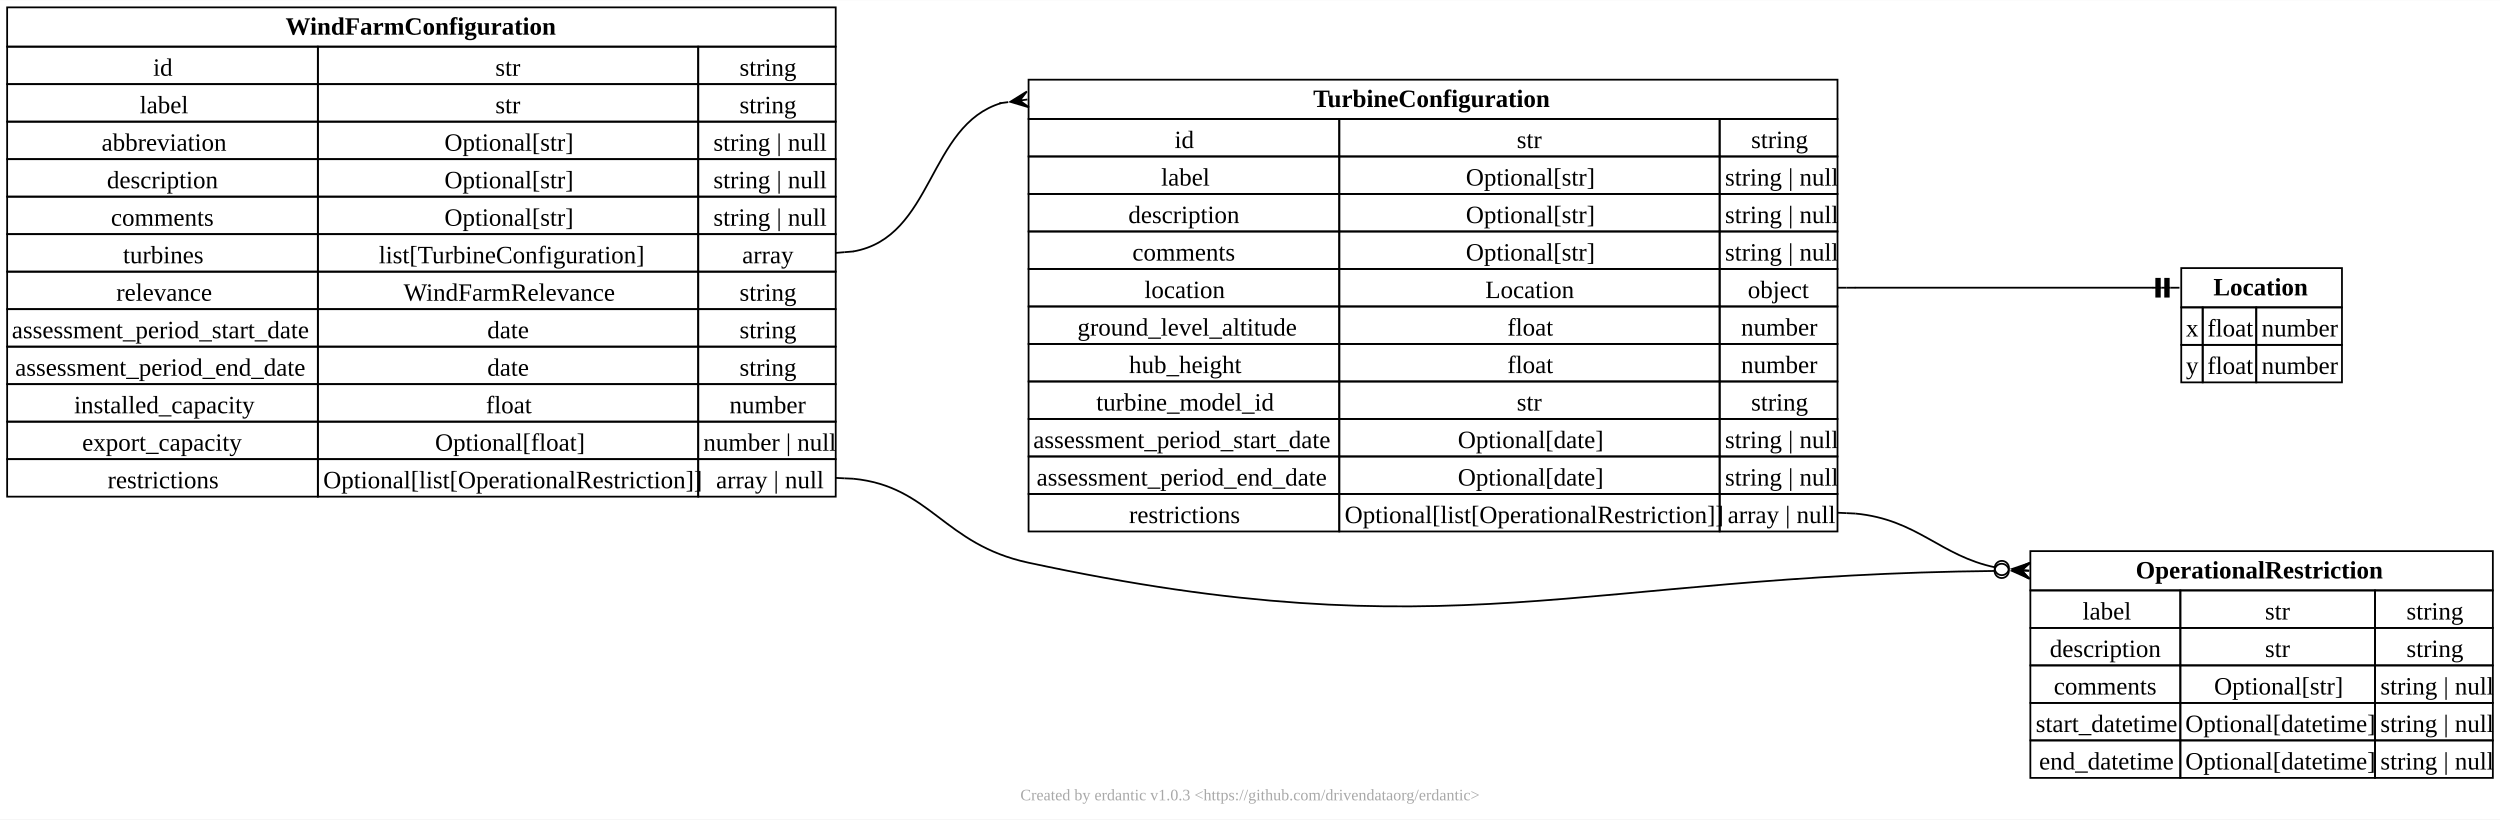
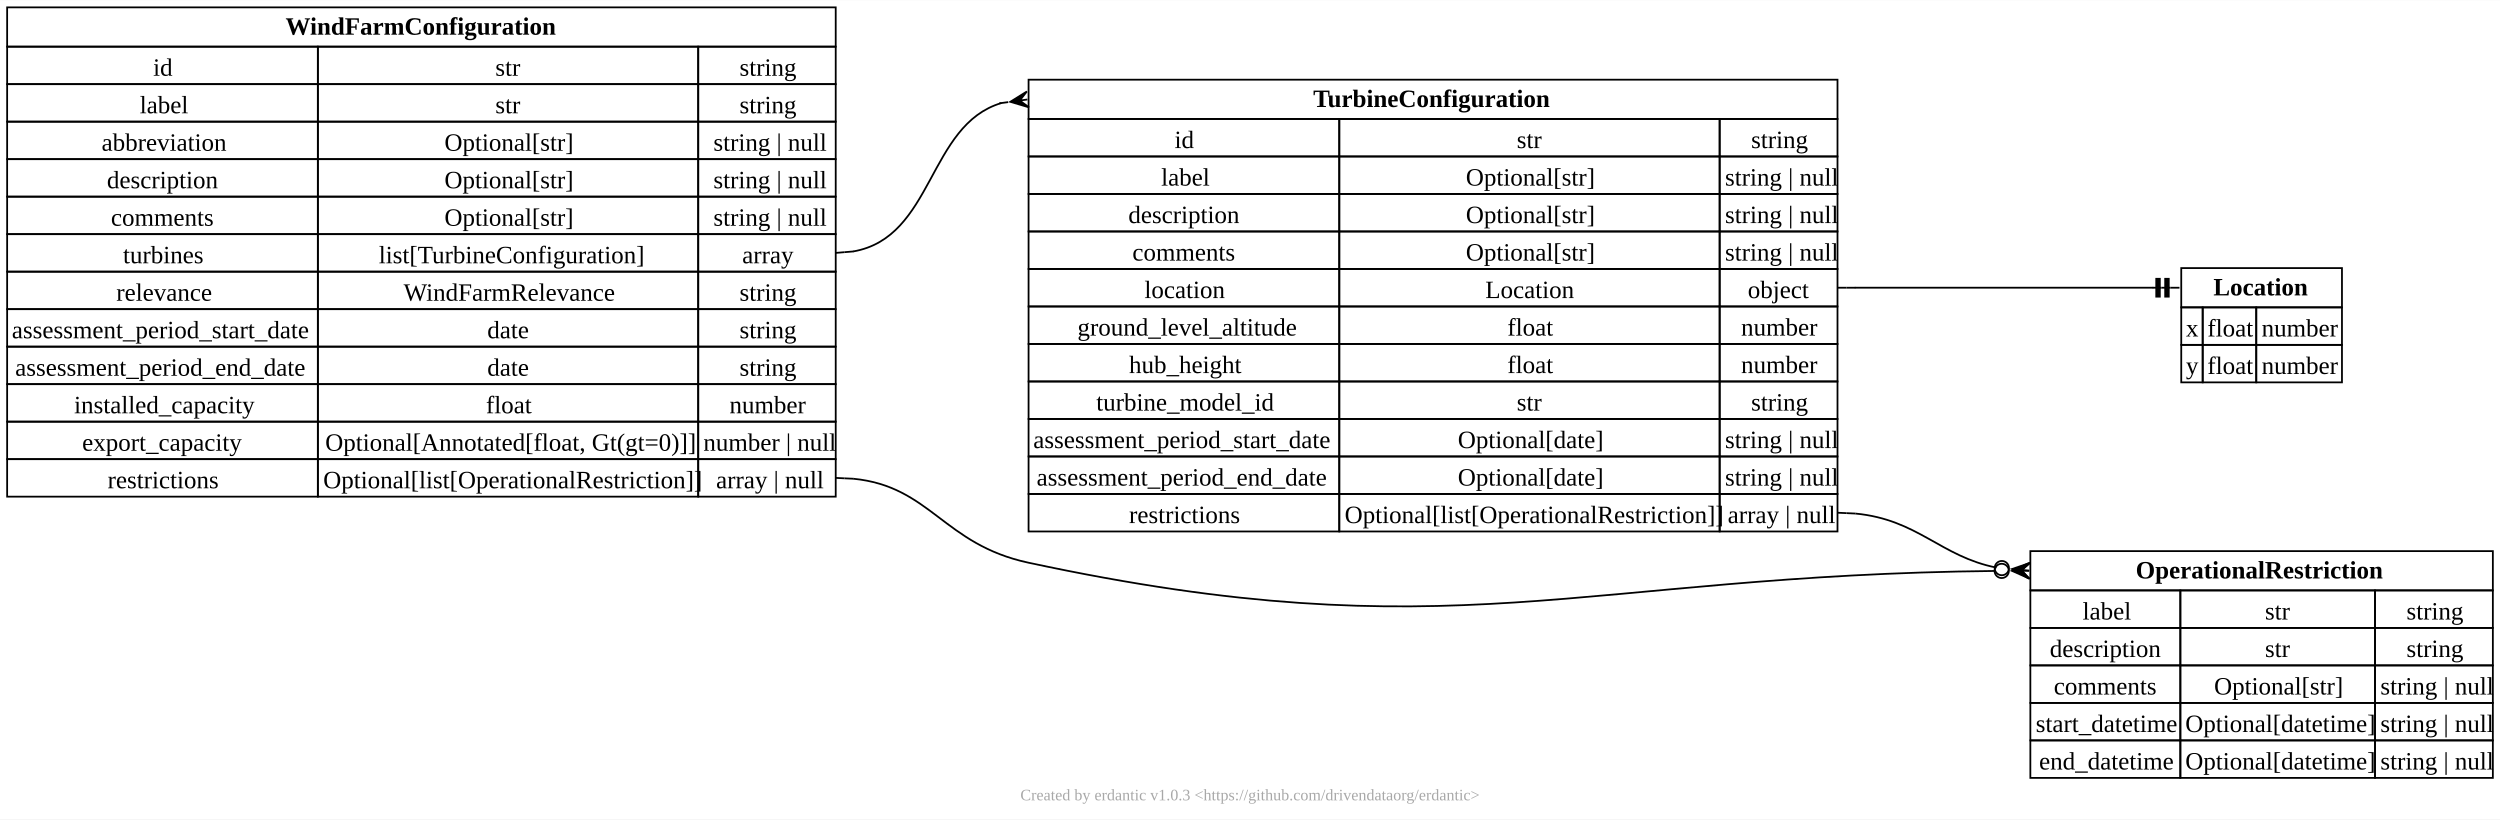
<svg xmlns="http://www.w3.org/2000/svg" xmlns:xlink="http://www.w3.org/1999/xlink" width="1400pt" height="459pt" viewBox="0.00 0.00 1400.00 458.75">
  <g id="graph0" class="graph" transform="scale(1 1) rotate(0) translate(4 454.75)">
    <polygon fill="white" stroke="none" points="-4,4 -4,-454.75 1396,-454.75 1396,4 -4,4" />
    <text text-anchor="middle" x="696" y="-6.7" font-family="Times New Roman,Times,Liberation Serif,serif" font-size="9.00" fill="#a8a8a8">Created by erdantic v1.0.3 &lt;https://github.com/drivendataorg/erdantic&gt;</text>
    <g id="node1" class="node">
      <g id="a_node1">
        <a xlink:title="eya_def_tools.data_models.spatial.Location&#10;&#10;Specification of a horizontal location in space.&#10;&#10;Fields:&#10;    x: Location x-coordinate (typically easting).&#10;    y: Location y-coordinate (typically northing).&#10;">
          <polygon fill="none" stroke="black" points="1217.5,-282.75 1217.5,-304.75 1307.5,-304.75 1307.5,-282.75 1217.5,-282.75" />
          <text text-anchor="start" x="1235.5" y="-289.45" font-family="Times New Roman,Times,Liberation Serif,serif" font-weight="bold" font-size="14.00">Location</text>
          <polygon fill="none" stroke="black" points="1217.5,-261.75 1217.5,-282.75 1229.5,-282.75 1229.5,-261.75 1217.5,-261.75" />
          <text text-anchor="start" x="1220.12" y="-266.45" font-family="Times New Roman,Times,Liberation Serif,serif" font-size="14.00">x</text>
          <polygon fill="none" stroke="black" points="1229.5,-261.75 1229.5,-282.75 1259.5,-282.75 1259.5,-261.75 1229.5,-261.75" />
          <text text-anchor="start" x="1232.12" y="-266.45" font-family="Times New Roman,Times,Liberation Serif,serif" font-size="14.00">float</text>
          <polygon fill="none" stroke="black" points="1259.5,-261.75 1259.5,-282.75 1307.5,-282.75 1307.5,-261.75 1259.5,-261.75" />
          <text text-anchor="start" x="1262.5" y="-266.45" font-family="Times New Roman,Times,Liberation Serif,serif" font-size="14.00">number</text>
          <polygon fill="none" stroke="black" points="1217.5,-240.75 1217.5,-261.75 1229.5,-261.75 1229.5,-240.75 1217.5,-240.75" />
          <text text-anchor="start" x="1220.12" y="-245.45" font-family="Times New Roman,Times,Liberation Serif,serif" font-size="14.00">y</text>
          <polygon fill="none" stroke="black" points="1229.5,-240.75 1229.5,-261.75 1259.5,-261.75 1259.5,-240.75 1229.5,-240.75" />
          <text text-anchor="start" x="1232.12" y="-245.45" font-family="Times New Roman,Times,Liberation Serif,serif" font-size="14.00">float</text>
          <polygon fill="none" stroke="black" points="1259.5,-240.75 1259.5,-261.75 1307.5,-261.75 1307.5,-240.75 1259.5,-240.75" />
          <text text-anchor="start" x="1262.5" y="-245.45" font-family="Times New Roman,Times,Liberation Serif,serif" font-size="14.00">number</text>
        </a>
      </g>
    </g>
    <g id="node2" class="node">
      <g id="a_node2">
        <a xlink:title="eya_def_tools.data_models.wind_farm.OperationalRestriction&#10;&#10;Specifications of a restriction that limits power output.&#10;&#10;In the current draft of the schema, 'label', 'description' and&#10;'comments' fields are available to describe the restriction with&#10;free text. This is intended to be expanded into a more comprehensive&#10;data model.&#10;&#10;Fields:&#10;    label: Short label to indicate the type of operational restriction.&#10;    description: Description of the operational restriction.&#10;    comments: Optional comments on the operational restriction, which should not be empty if the field is included. Default is None.&#10;    start_datetime: Optional operational restriction start datetime in the ISO 8601 standard format with the 'T' required between the calendar date and time, i.e. YYYY-MM-DDThh:mm:ss. In cases where the time is not relevant (i.e. only the date is relevant), hours, minutes and seconds shall all be set to zero. If using the time part, the timezone of the data must be consistent with the UTC offset specified for the EYA DEF document. Default is None.&#10;    end_datetime: Optional operational restriction end datetime in the ISO 8601 standard format with the 'T' required between the calendar date and time, i.e. YYYY-MM-DDThh:mm:ss. In cases where the time is not relevant (i.e. only the date is relevant), hours, minutes and seconds shall all be set to zero. If using the time part, the timezone of the data must be consistent with the UTC offset specified for the EYA DEF document. Default is None.&#10;">
          <polygon fill="none" stroke="black" points="1133,-124.25 1133,-146.25 1392,-146.25 1392,-124.25 1133,-124.25" />
          <text text-anchor="start" x="1192" y="-130.95" font-family="Times New Roman,Times,Liberation Serif,serif" font-weight="bold" font-size="14.00">OperationalRestriction</text>
          <polygon fill="none" stroke="black" points="1133,-103.25 1133,-124.25 1217,-124.25 1217,-103.25 1133,-103.25" />
          <text text-anchor="start" x="1162.25" y="-107.95" font-family="Times New Roman,Times,Liberation Serif,serif" font-size="14.00">label</text>
          <polygon fill="none" stroke="black" points="1217,-103.25 1217,-124.25 1326,-124.25 1326,-103.25 1217,-103.25" />
          <text text-anchor="start" x="1264.38" y="-107.95" font-family="Times New Roman,Times,Liberation Serif,serif" font-size="14.00">str</text>
          <polygon fill="none" stroke="black" points="1326,-103.25 1326,-124.25 1392,-124.25 1392,-103.25 1326,-103.25" />
          <text text-anchor="start" x="1343.62" y="-107.95" font-family="Times New Roman,Times,Liberation Serif,serif" font-size="14.00">string</text>
          <polygon fill="none" stroke="black" points="1133,-82.25 1133,-103.25 1217,-103.25 1217,-82.25 1133,-82.25" />
          <text text-anchor="start" x="1143.88" y="-86.95" font-family="Times New Roman,Times,Liberation Serif,serif" font-size="14.00">description</text>
          <polygon fill="none" stroke="black" points="1217,-82.25 1217,-103.25 1326,-103.25 1326,-82.25 1217,-82.25" />
          <text text-anchor="start" x="1264.38" y="-86.95" font-family="Times New Roman,Times,Liberation Serif,serif" font-size="14.00">str</text>
          <polygon fill="none" stroke="black" points="1326,-82.25 1326,-103.25 1392,-103.25 1392,-82.25 1326,-82.25" />
          <text text-anchor="start" x="1343.62" y="-86.95" font-family="Times New Roman,Times,Liberation Serif,serif" font-size="14.00">string</text>
          <polygon fill="none" stroke="black" points="1133,-61.25 1133,-82.25 1217,-82.25 1217,-61.25 1133,-61.25" />
          <text text-anchor="start" x="1146.12" y="-65.95" font-family="Times New Roman,Times,Liberation Serif,serif" font-size="14.00">comments</text>
          <polygon fill="none" stroke="black" points="1217,-61.25 1217,-82.25 1326,-82.25 1326,-61.25 1217,-61.25" />
          <text text-anchor="start" x="1235.88" y="-65.95" font-family="Times New Roman,Times,Liberation Serif,serif" font-size="14.00">Optional[str]</text>
          <polygon fill="none" stroke="black" points="1326,-61.25 1326,-82.25 1392,-82.25 1392,-61.25 1326,-61.25" />
          <text text-anchor="start" x="1329" y="-65.95" font-family="Times New Roman,Times,Liberation Serif,serif" font-size="14.00">string | null</text>
          <polygon fill="none" stroke="black" points="1133,-40.25 1133,-61.25 1217,-61.25 1217,-40.25 1133,-40.25" />
          <text text-anchor="start" x="1136" y="-44.95" font-family="Times New Roman,Times,Liberation Serif,serif" font-size="14.00">start_datetime</text>
          <polygon fill="none" stroke="black" points="1217,-40.25 1217,-61.25 1326,-61.25 1326,-40.25 1217,-40.25" />
          <text text-anchor="start" x="1219.75" y="-44.95" font-family="Times New Roman,Times,Liberation Serif,serif" font-size="14.00">Optional[datetime]</text>
          <polygon fill="none" stroke="black" points="1326,-40.25 1326,-61.25 1392,-61.25 1392,-40.25 1326,-40.25" />
          <text text-anchor="start" x="1329" y="-44.95" font-family="Times New Roman,Times,Liberation Serif,serif" font-size="14.00">string | null</text>
          <polygon fill="none" stroke="black" points="1133,-19.25 1133,-40.25 1217,-40.25 1217,-19.25 1133,-19.25" />
          <text text-anchor="start" x="1137.88" y="-23.95" font-family="Times New Roman,Times,Liberation Serif,serif" font-size="14.00">end_datetime</text>
          <polygon fill="none" stroke="black" points="1217,-19.25 1217,-40.25 1326,-40.25 1326,-19.25 1217,-19.25" />
          <text text-anchor="start" x="1219.75" y="-23.95" font-family="Times New Roman,Times,Liberation Serif,serif" font-size="14.00">Optional[datetime]</text>
          <polygon fill="none" stroke="black" points="1326,-19.25 1326,-40.25 1392,-40.25 1392,-19.25 1326,-19.25" />
          <text text-anchor="start" x="1329" y="-23.95" font-family="Times New Roman,Times,Liberation Serif,serif" font-size="14.00">string | null</text>
        </a>
      </g>
    </g>
    <g id="node3" class="node">
      <g id="a_node3">
        <a xlink:title="eya_def_tools.data_models.wind_farm.TurbineConfiguration&#10;&#10;Specification of all details for a turbine configuration.&#10;&#10;Fields:&#10;    id: Unique identifier of the turbine.&#10;    label: Label of the turbine, if different from the 'id'. Default is None.&#10;    description: Optional description of the turbine, which should not be empty if the field is included. Default is None.&#10;    comments: Optional comments on the turbine, which should not be empty if the field is included. Default is None.&#10;    location: The horizontal spatial location of the turbine.&#10;    ground_level_altitude: The ground level altitude (base elevation) of the turbine (in m).&#10;    hub_height: The hub height of the turbine above ground level (in m).&#10;    turbine_model_id: Unique identifier of the turbine model.&#10;    assessment_period_start_date: Optional assessment period start date of the individual turbine in the ISO 8601 standard format for a calendar date, i.e. YYYY-MM-DD. Default is None.&#10;    assessment_period_end_date: Optional assessment period end date of the individual turbine in the ISO 8601 standard format for a calendar date, i.e. YYYY-MM-DD. Default is None.&#10;    restrictions: List of operational restrictions at the turbine level. Default is None.&#10;">
          <polygon fill="none" stroke="black" points="572,-388.25 572,-410.25 1025,-410.25 1025,-388.25 572,-388.25" />
          <text text-anchor="start" x="731.38" y="-394.95" font-family="Times New Roman,Times,Liberation Serif,serif" font-weight="bold" font-size="14.00">TurbineConfiguration</text>
          <polygon fill="none" stroke="black" points="572,-367.25 572,-388.25 746,-388.25 746,-367.25 572,-367.25" />
          <text text-anchor="start" x="653.75" y="-371.95" font-family="Times New Roman,Times,Liberation Serif,serif" font-size="14.00">id</text>
          <polygon fill="none" stroke="black" points="746,-367.25 746,-388.25 959,-388.25 959,-367.25 746,-367.25" />
          <text text-anchor="start" x="845.38" y="-371.95" font-family="Times New Roman,Times,Liberation Serif,serif" font-size="14.00">str</text>
          <polygon fill="none" stroke="black" points="959,-367.25 959,-388.25 1025,-388.25 1025,-367.25 959,-367.25" />
          <text text-anchor="start" x="976.62" y="-371.95" font-family="Times New Roman,Times,Liberation Serif,serif" font-size="14.00">string</text>
          <polygon fill="none" stroke="black" points="572,-346.25 572,-367.25 746,-367.25 746,-346.25 572,-346.25" />
          <text text-anchor="start" x="646.25" y="-350.95" font-family="Times New Roman,Times,Liberation Serif,serif" font-size="14.00">label</text>
          <polygon fill="none" stroke="black" points="746,-346.25 746,-367.25 959,-367.25 959,-346.25 746,-346.25" />
          <text text-anchor="start" x="816.88" y="-350.95" font-family="Times New Roman,Times,Liberation Serif,serif" font-size="14.00">Optional[str]</text>
          <polygon fill="none" stroke="black" points="959,-346.25 959,-367.25 1025,-367.25 1025,-346.25 959,-346.25" />
          <text text-anchor="start" x="962" y="-350.95" font-family="Times New Roman,Times,Liberation Serif,serif" font-size="14.00">string | null</text>
          <polygon fill="none" stroke="black" points="572,-325.25 572,-346.25 746,-346.25 746,-325.25 572,-325.25" />
          <text text-anchor="start" x="627.88" y="-329.95" font-family="Times New Roman,Times,Liberation Serif,serif" font-size="14.00">description</text>
          <polygon fill="none" stroke="black" points="746,-325.25 746,-346.25 959,-346.25 959,-325.25 746,-325.25" />
          <text text-anchor="start" x="816.88" y="-329.95" font-family="Times New Roman,Times,Liberation Serif,serif" font-size="14.00">Optional[str]</text>
          <polygon fill="none" stroke="black" points="959,-325.25 959,-346.25 1025,-346.25 1025,-325.25 959,-325.25" />
          <text text-anchor="start" x="962" y="-329.95" font-family="Times New Roman,Times,Liberation Serif,serif" font-size="14.00">string | null</text>
          <polygon fill="none" stroke="black" points="572,-304.25 572,-325.25 746,-325.25 746,-304.25 572,-304.25" />
          <text text-anchor="start" x="630.12" y="-308.95" font-family="Times New Roman,Times,Liberation Serif,serif" font-size="14.00">comments</text>
          <polygon fill="none" stroke="black" points="746,-304.25 746,-325.25 959,-325.25 959,-304.25 746,-304.25" />
          <text text-anchor="start" x="816.88" y="-308.95" font-family="Times New Roman,Times,Liberation Serif,serif" font-size="14.00">Optional[str]</text>
          <polygon fill="none" stroke="black" points="959,-304.25 959,-325.25 1025,-325.25 1025,-304.25 959,-304.25" />
          <text text-anchor="start" x="962" y="-308.95" font-family="Times New Roman,Times,Liberation Serif,serif" font-size="14.00">string | null</text>
          <polygon fill="none" stroke="black" points="572,-283.25 572,-304.25 746,-304.25 746,-283.25 572,-283.25" />
          <text text-anchor="start" x="636.88" y="-287.95" font-family="Times New Roman,Times,Liberation Serif,serif" font-size="14.00">location</text>
          <polygon fill="none" stroke="black" points="746,-283.25 746,-304.25 959,-304.25 959,-283.25 746,-283.25" />
          <text text-anchor="start" x="827.75" y="-287.95" font-family="Times New Roman,Times,Liberation Serif,serif" font-size="14.00">Location</text>
          <polygon fill="none" stroke="black" points="959,-283.25 959,-304.25 1025,-304.25 1025,-283.25 959,-283.25" />
          <text text-anchor="start" x="974.75" y="-287.95" font-family="Times New Roman,Times,Liberation Serif,serif" font-size="14.00">object</text>
          <polygon fill="none" stroke="black" points="572,-262.25 572,-283.25 746,-283.25 746,-262.25 572,-262.25" />
          <text text-anchor="start" x="599.38" y="-266.95" font-family="Times New Roman,Times,Liberation Serif,serif" font-size="14.00">ground_level_altitude</text>
          <polygon fill="none" stroke="black" points="746,-262.25 746,-283.25 959,-283.25 959,-262.25 746,-262.25" />
          <text text-anchor="start" x="840.12" y="-266.95" font-family="Times New Roman,Times,Liberation Serif,serif" font-size="14.00">float</text>
          <polygon fill="none" stroke="black" points="959,-262.25 959,-283.25 1025,-283.25 1025,-262.25 959,-262.25" />
          <text text-anchor="start" x="971" y="-266.95" font-family="Times New Roman,Times,Liberation Serif,serif" font-size="14.00">number</text>
          <polygon fill="none" stroke="black" points="572,-241.25 572,-262.25 746,-262.25 746,-241.25 572,-241.25" />
          <text text-anchor="start" x="628.25" y="-245.95" font-family="Times New Roman,Times,Liberation Serif,serif" font-size="14.00">hub_height</text>
          <polygon fill="none" stroke="black" points="746,-241.25 746,-262.25 959,-262.25 959,-241.25 746,-241.25" />
          <text text-anchor="start" x="840.12" y="-245.95" font-family="Times New Roman,Times,Liberation Serif,serif" font-size="14.00">float</text>
          <polygon fill="none" stroke="black" points="959,-241.25 959,-262.25 1025,-262.25 1025,-241.25 959,-241.25" />
          <text text-anchor="start" x="971" y="-245.95" font-family="Times New Roman,Times,Liberation Serif,serif" font-size="14.00">number</text>
          <polygon fill="none" stroke="black" points="572,-220.25 572,-241.25 746,-241.25 746,-220.25 572,-220.25" />
          <text text-anchor="start" x="609.88" y="-224.95" font-family="Times New Roman,Times,Liberation Serif,serif" font-size="14.00">turbine_model_id</text>
          <polygon fill="none" stroke="black" points="746,-220.25 746,-241.25 959,-241.25 959,-220.25 746,-220.25" />
          <text text-anchor="start" x="845.38" y="-224.95" font-family="Times New Roman,Times,Liberation Serif,serif" font-size="14.00">str</text>
          <polygon fill="none" stroke="black" points="959,-220.25 959,-241.25 1025,-241.25 1025,-220.25 959,-220.25" />
          <text text-anchor="start" x="976.62" y="-224.95" font-family="Times New Roman,Times,Liberation Serif,serif" font-size="14.00">string</text>
          <polygon fill="none" stroke="black" points="572,-199.25 572,-220.25 746,-220.25 746,-199.25 572,-199.25" />
          <text text-anchor="start" x="574.62" y="-203.95" font-family="Times New Roman,Times,Liberation Serif,serif" font-size="14.00">assessment_period_start_date</text>
          <polygon fill="none" stroke="black" points="746,-199.25 746,-220.25 959,-220.25 959,-199.25 746,-199.25" />
          <text text-anchor="start" x="812.38" y="-203.95" font-family="Times New Roman,Times,Liberation Serif,serif" font-size="14.00">Optional[date]</text>
          <polygon fill="none" stroke="black" points="959,-199.25 959,-220.25 1025,-220.25 1025,-199.25 959,-199.25" />
          <text text-anchor="start" x="962" y="-203.95" font-family="Times New Roman,Times,Liberation Serif,serif" font-size="14.00">string | null</text>
          <polygon fill="none" stroke="black" points="572,-178.25 572,-199.25 746,-199.25 746,-178.25 572,-178.25" />
          <text text-anchor="start" x="576.5" y="-182.95" font-family="Times New Roman,Times,Liberation Serif,serif" font-size="14.00">assessment_period_end_date</text>
          <polygon fill="none" stroke="black" points="746,-178.25 746,-199.25 959,-199.25 959,-178.25 746,-178.25" />
          <text text-anchor="start" x="812.38" y="-182.95" font-family="Times New Roman,Times,Liberation Serif,serif" font-size="14.00">Optional[date]</text>
          <polygon fill="none" stroke="black" points="959,-178.25 959,-199.25 1025,-199.25 1025,-178.25 959,-178.25" />
          <text text-anchor="start" x="962" y="-182.95" font-family="Times New Roman,Times,Liberation Serif,serif" font-size="14.00">string | null</text>
          <polygon fill="none" stroke="black" points="572,-157.25 572,-178.25 746,-178.25 746,-157.25 572,-157.25" />
          <text text-anchor="start" x="628.25" y="-161.95" font-family="Times New Roman,Times,Liberation Serif,serif" font-size="14.00">restrictions</text>
          <polygon fill="none" stroke="black" points="746,-157.25 746,-178.25 959,-178.25 959,-157.25 746,-157.25" />
          <text text-anchor="start" x="749" y="-161.95" font-family="Times New Roman,Times,Liberation Serif,serif" font-size="14.00">Optional[list[OperationalRestriction]]</text>
          <polygon fill="none" stroke="black" points="959,-157.25 959,-178.25 1025,-178.25 1025,-157.25 959,-157.25" />
          <text text-anchor="start" x="963.5" y="-161.95" font-family="Times New Roman,Times,Liberation Serif,serif" font-size="14.00">array | null</text>
        </a>
      </g>
    </g>
    <g id="edge1" class="edge">
      <path fill="none" stroke="black" d="M1034.69,-293.75C1107.05,-293.75 1131.65,-293.75 1201.83,-293.75" />
      <polyline fill="none" stroke="black" points="1025,-293.75 1030,-293.75" />
      <polyline fill="none" stroke="black" points="1030,-293.75 1035,-293.75" />
      <polyline fill="none" stroke="black" points="1216.5,-293.75 1211.5,-293.75" />
      <polygon fill="black" stroke="black" points="1210.5,-288.75 1210.5,-298.75 1208.5,-298.75 1208.5,-288.75 1210.5,-288.75" />
      <polyline fill="none" stroke="black" points="1211.5,-293.75 1206.5,-293.75" />
      <polygon fill="black" stroke="black" points="1205.5,-288.75 1205.5,-298.75 1203.5,-298.75 1203.5,-288.75 1205.5,-288.75" />
      <polyline fill="none" stroke="black" points="1206.5,-293.75 1201.5,-293.75" />
    </g>
    <g id="edge2" class="edge">
-       <path fill="none" stroke="black" d="M1034.97,-167.29C1069.95,-163.96 1082.51,-143.44 1113.58,-137.11" />
+       <path fill="none" stroke="black" d="M1034.97,-167.29C1070.11,-163.94 1082.63,-143.25 1114.01,-137.02" />
      <polyline fill="none" stroke="black" points="1025,-167.75 1029.99,-167.52" />
      <polyline fill="none" stroke="black" points="1029.99,-167.52 1034.99,-167.29" />
-       <polygon fill="black" stroke="black" points="1122.71,-136.23 1133.1,-139.76 1128.02,-135.73 1132.33,-135.31 1132.33,-135.31 1132.33,-135.31 1128.02,-135.73 1132.24,-130.8 1122.71,-136.23" />
-       <ellipse fill="none" stroke="black" cx="1117.02" cy="-136.78" rx="4" ry="4" />
+       <polygon fill="black" stroke="black" points="1122.71,-136.21 1133.08,-139.76 1128.02,-135.71 1132.33,-135.31 1132.33,-135.31 1132.33,-135.31 1128.02,-135.71 1132.25,-130.8 1122.71,-136.21" />
+       <ellipse fill="none" stroke="black" cx="1117.02" cy="-136.74" rx="4" ry="4" />
    </g>
    <g id="node4" class="node">
      <g id="a_node4">
        <a xlink:title="eya_def_tools.data_models.wind_farm.WindFarmConfiguration&#10;&#10;A collection of wind turbines considered as one unit (plant).&#10;&#10;Fields:&#10;    id: Unique identifier of the wind farm.&#10;    label: Label or name of the wind farm.&#10;    abbreviation: Optional abbreviated label of the wind farm. Default is None.&#10;    description: Optional description of the wind farm, which should not be empty if the field is included. Default is None.&#10;    comments: Optional comments on the wind farm, which should not be empty if the field is included. Default is None.&#10;    turbines: List of specifications for constituent turbines.&#10;    relevance: The relevance of the wind farm for the assessment ('internal', 'external' or 'future').&#10;    assessment_period_start_date: The assessment period start date of the wind farm in the ISO 8601 standard format for a calendar date, i.e. YYYY-MM-DD.&#10;    assessment_period_end_date: The assessment period end date of the wind farm in the ISO 8601 standard format for a calendar date, i.e. YYYY-MM-DD.&#10;    installed_capacity: The maximum production (in MW) of the wind farm under typical conditions. If there are features in place to increase power output beyond the stated nameplate power of the turbines (e.g. so-called power boost solutions), the wind farm installed capacity should correspond to that increased power, insofar as it is reached under typical conditions and not only in rare exceptions.&#10;    export_capacity: Optional specification of the maximum permanently transmittable power (in MW) from the wind farm at the grid connection, or equivalent, if known. If not included it shall be assumed that the wind farm can transmit the full produced output. Default is None.&#10;    restrictions: List of operational restrictions at the wind farm level. Default is None.&#10;">
          <polygon fill="none" stroke="black" points="0,-428.75 0,-450.75 464,-450.75 464,-428.75 0,-428.75" />
          <text text-anchor="start" x="155.88" y="-435.45" font-family="Times New Roman,Times,Liberation Serif,serif" font-weight="bold" font-size="14.00">WindFarmConfiguration</text>
          <polygon fill="none" stroke="black" points="0,-407.75 0,-428.75 174,-428.75 174,-407.75 0,-407.75" />
          <text text-anchor="start" x="81.75" y="-412.45" font-family="Times New Roman,Times,Liberation Serif,serif" font-size="14.00">id</text>
          <polygon fill="none" stroke="black" points="174,-407.75 174,-428.75 387,-428.75 387,-407.75 174,-407.75" />
          <text text-anchor="start" x="273.38" y="-412.45" font-family="Times New Roman,Times,Liberation Serif,serif" font-size="14.00">str</text>
          <polygon fill="none" stroke="black" points="387,-407.75 387,-428.75 464,-428.75 464,-407.75 387,-407.75" />
          <text text-anchor="start" x="410.12" y="-412.45" font-family="Times New Roman,Times,Liberation Serif,serif" font-size="14.00">string</text>
          <polygon fill="none" stroke="black" points="0,-386.75 0,-407.75 174,-407.75 174,-386.75 0,-386.75" />
          <text text-anchor="start" x="74.25" y="-391.45" font-family="Times New Roman,Times,Liberation Serif,serif" font-size="14.00">label</text>
          <polygon fill="none" stroke="black" points="174,-386.75 174,-407.75 387,-407.75 387,-386.75 174,-386.75" />
          <text text-anchor="start" x="273.38" y="-391.45" font-family="Times New Roman,Times,Liberation Serif,serif" font-size="14.00">str</text>
          <polygon fill="none" stroke="black" points="387,-386.75 387,-407.75 464,-407.75 464,-386.75 387,-386.75" />
          <text text-anchor="start" x="410.12" y="-391.45" font-family="Times New Roman,Times,Liberation Serif,serif" font-size="14.00">string</text>
          <polygon fill="none" stroke="black" points="0,-365.75 0,-386.75 174,-386.75 174,-365.75 0,-365.75" />
          <text text-anchor="start" x="52.88" y="-370.45" font-family="Times New Roman,Times,Liberation Serif,serif" font-size="14.00">abbreviation</text>
          <polygon fill="none" stroke="black" points="174,-365.75 174,-386.75 387,-386.75 387,-365.75 174,-365.75" />
          <text text-anchor="start" x="244.88" y="-370.45" font-family="Times New Roman,Times,Liberation Serif,serif" font-size="14.00">Optional[str]</text>
          <polygon fill="none" stroke="black" points="387,-365.75 387,-386.75 464,-386.75 464,-365.75 387,-365.75" />
          <text text-anchor="start" x="395.5" y="-370.45" font-family="Times New Roman,Times,Liberation Serif,serif" font-size="14.00">string | null</text>
          <polygon fill="none" stroke="black" points="0,-344.75 0,-365.75 174,-365.75 174,-344.75 0,-344.75" />
          <text text-anchor="start" x="55.88" y="-349.45" font-family="Times New Roman,Times,Liberation Serif,serif" font-size="14.00">description</text>
          <polygon fill="none" stroke="black" points="174,-344.75 174,-365.75 387,-365.75 387,-344.75 174,-344.75" />
          <text text-anchor="start" x="244.88" y="-349.45" font-family="Times New Roman,Times,Liberation Serif,serif" font-size="14.00">Optional[str]</text>
          <polygon fill="none" stroke="black" points="387,-344.75 387,-365.75 464,-365.75 464,-344.75 387,-344.75" />
          <text text-anchor="start" x="395.5" y="-349.45" font-family="Times New Roman,Times,Liberation Serif,serif" font-size="14.00">string | null</text>
          <polygon fill="none" stroke="black" points="0,-323.75 0,-344.75 174,-344.75 174,-323.75 0,-323.75" />
          <text text-anchor="start" x="58.12" y="-328.45" font-family="Times New Roman,Times,Liberation Serif,serif" font-size="14.00">comments</text>
          <polygon fill="none" stroke="black" points="174,-323.75 174,-344.75 387,-344.75 387,-323.75 174,-323.75" />
          <text text-anchor="start" x="244.88" y="-328.45" font-family="Times New Roman,Times,Liberation Serif,serif" font-size="14.00">Optional[str]</text>
          <polygon fill="none" stroke="black" points="387,-323.75 387,-344.75 464,-344.75 464,-323.75 387,-323.75" />
          <text text-anchor="start" x="395.5" y="-328.45" font-family="Times New Roman,Times,Liberation Serif,serif" font-size="14.00">string | null</text>
          <polygon fill="none" stroke="black" points="0,-302.75 0,-323.75 174,-323.75 174,-302.75 0,-302.75" />
          <text text-anchor="start" x="64.88" y="-307.45" font-family="Times New Roman,Times,Liberation Serif,serif" font-size="14.00">turbines</text>
          <polygon fill="none" stroke="black" points="174,-302.75 174,-323.75 387,-323.75 387,-302.75 174,-302.75" />
          <text text-anchor="start" x="208.12" y="-307.45" font-family="Times New Roman,Times,Liberation Serif,serif" font-size="14.00">list[TurbineConfiguration]</text>
          <polygon fill="none" stroke="black" points="387,-302.75 387,-323.75 464,-323.75 464,-302.75 387,-302.75" />
          <text text-anchor="start" x="411.62" y="-307.45" font-family="Times New Roman,Times,Liberation Serif,serif" font-size="14.00">array</text>
          <polygon fill="none" stroke="black" points="0,-281.75 0,-302.75 174,-302.75 174,-281.75 0,-281.75" />
          <text text-anchor="start" x="61.12" y="-286.45" font-family="Times New Roman,Times,Liberation Serif,serif" font-size="14.00">relevance</text>
          <polygon fill="none" stroke="black" points="174,-281.75 174,-302.75 387,-302.75 387,-281.75 174,-281.75" />
          <text text-anchor="start" x="222" y="-286.45" font-family="Times New Roman,Times,Liberation Serif,serif" font-size="14.00">WindFarmRelevance</text>
          <polygon fill="none" stroke="black" points="387,-281.75 387,-302.75 464,-302.75 464,-281.75 387,-281.75" />
          <text text-anchor="start" x="410.12" y="-286.45" font-family="Times New Roman,Times,Liberation Serif,serif" font-size="14.00">string</text>
          <polygon fill="none" stroke="black" points="0,-260.75 0,-281.75 174,-281.75 174,-260.75 0,-260.75" />
          <text text-anchor="start" x="2.62" y="-265.45" font-family="Times New Roman,Times,Liberation Serif,serif" font-size="14.00">assessment_period_start_date</text>
          <polygon fill="none" stroke="black" points="174,-260.75 174,-281.75 387,-281.75 387,-260.75 174,-260.75" />
          <text text-anchor="start" x="268.88" y="-265.45" font-family="Times New Roman,Times,Liberation Serif,serif" font-size="14.00">date</text>
          <polygon fill="none" stroke="black" points="387,-260.75 387,-281.75 464,-281.75 464,-260.75 387,-260.75" />
          <text text-anchor="start" x="410.12" y="-265.45" font-family="Times New Roman,Times,Liberation Serif,serif" font-size="14.00">string</text>
          <polygon fill="none" stroke="black" points="0,-239.75 0,-260.75 174,-260.75 174,-239.75 0,-239.75" />
          <text text-anchor="start" x="4.5" y="-244.45" font-family="Times New Roman,Times,Liberation Serif,serif" font-size="14.00">assessment_period_end_date</text>
          <polygon fill="none" stroke="black" points="174,-239.75 174,-260.75 387,-260.75 387,-239.75 174,-239.75" />
          <text text-anchor="start" x="268.88" y="-244.45" font-family="Times New Roman,Times,Liberation Serif,serif" font-size="14.00">date</text>
          <polygon fill="none" stroke="black" points="387,-239.75 387,-260.75 464,-260.75 464,-239.75 387,-239.75" />
          <text text-anchor="start" x="410.12" y="-244.45" font-family="Times New Roman,Times,Liberation Serif,serif" font-size="14.00">string</text>
          <polygon fill="none" stroke="black" points="0,-218.75 0,-239.75 174,-239.75 174,-218.75 0,-218.75" />
          <text text-anchor="start" x="37.5" y="-223.45" font-family="Times New Roman,Times,Liberation Serif,serif" font-size="14.00">installed_capacity</text>
          <polygon fill="none" stroke="black" points="174,-218.75 174,-239.75 387,-239.75 387,-218.75 174,-218.75" />
          <text text-anchor="start" x="268.12" y="-223.45" font-family="Times New Roman,Times,Liberation Serif,serif" font-size="14.00">float</text>
          <polygon fill="none" stroke="black" points="387,-218.75 387,-239.75 464,-239.75 464,-218.75 387,-218.75" />
          <text text-anchor="start" x="404.5" y="-223.45" font-family="Times New Roman,Times,Liberation Serif,serif" font-size="14.00">number</text>
          <polygon fill="none" stroke="black" points="0,-197.75 0,-218.75 174,-218.75 174,-197.75 0,-197.75" />
          <text text-anchor="start" x="42" y="-202.45" font-family="Times New Roman,Times,Liberation Serif,serif" font-size="14.00">export_capacity</text>
          <polygon fill="none" stroke="black" points="174,-197.75 174,-218.75 387,-218.75 387,-197.75 174,-197.75" />
-           <text text-anchor="start" x="239.62" y="-202.45" font-family="Times New Roman,Times,Liberation Serif,serif" font-size="14.00">Optional[float]</text>
+           <text text-anchor="start" x="178.12" y="-202.45" font-family="Times New Roman,Times,Liberation Serif,serif" font-size="14.00">Optional[Annotated[float, Gt(gt=0)]]</text>
          <polygon fill="none" stroke="black" points="387,-197.75 387,-218.75 464,-218.75 464,-197.75 387,-197.75" />
          <text text-anchor="start" x="389.88" y="-202.45" font-family="Times New Roman,Times,Liberation Serif,serif" font-size="14.00">number | null</text>
          <polygon fill="none" stroke="black" points="0,-176.75 0,-197.75 174,-197.75 174,-176.75 0,-176.75" />
          <text text-anchor="start" x="56.25" y="-181.45" font-family="Times New Roman,Times,Liberation Serif,serif" font-size="14.00">restrictions</text>
          <polygon fill="none" stroke="black" points="174,-176.75 174,-197.75 387,-197.75 387,-176.75 174,-176.75" />
          <text text-anchor="start" x="177" y="-181.45" font-family="Times New Roman,Times,Liberation Serif,serif" font-size="14.00">Optional[list[OperationalRestriction]]</text>
          <polygon fill="none" stroke="black" points="387,-176.75 387,-197.75 464,-197.75 464,-176.75 387,-176.75" />
          <text text-anchor="start" x="397" y="-181.45" font-family="Times New Roman,Times,Liberation Serif,serif" font-size="14.00">array | null</text>
        </a>
      </g>
    </g>
    <g id="edge3" class="edge">
      <path fill="none" stroke="black" d="M473.84,-186.79C517.21,-182.51 524.13,-150.01 572,-139.75 809.37,-88.86 879.96,-132.8 1113.65,-135.15" />
      <polyline fill="none" stroke="black" points="464,-187.25 468.99,-187.01" />
      <polyline fill="none" stroke="black" points="468.99,-187.01 473.99,-186.78" />
      <polygon fill="black" stroke="black" points="1122.67,-135.2 1132.64,-139.75 1128,-135.22 1132.33,-135.25 1132.33,-135.25 1132.33,-135.25 1128,-135.22 1132.69,-130.75 1122.67,-135.2" />
      <ellipse fill="none" stroke="black" cx="1116.95" cy="-135.17" rx="4" ry="4" />
    </g>
    <g id="edge4" class="edge">
      <path fill="none" stroke="black" d="M473.72,-314.05C519.03,-321.87 515.46,-384.95 556.86,-397.19" />
      <polyline fill="none" stroke="black" points="464,-313.25 468.98,-313.66" />
      <polyline fill="none" stroke="black" points="468.98,-313.66 473.97,-314.07" />
      <polygon fill="black" stroke="black" points="561.76,-397.86 571.06,-403.66 567.05,-398.58 571.34,-399.16 571.34,-399.16 571.34,-399.16 567.05,-398.58 572.27,-394.75 561.76,-397.86" />
      <polyline fill="none" stroke="black" points="560.55,-397.7 555.6,-397.02" />
    </g>
  </g>
</svg>
